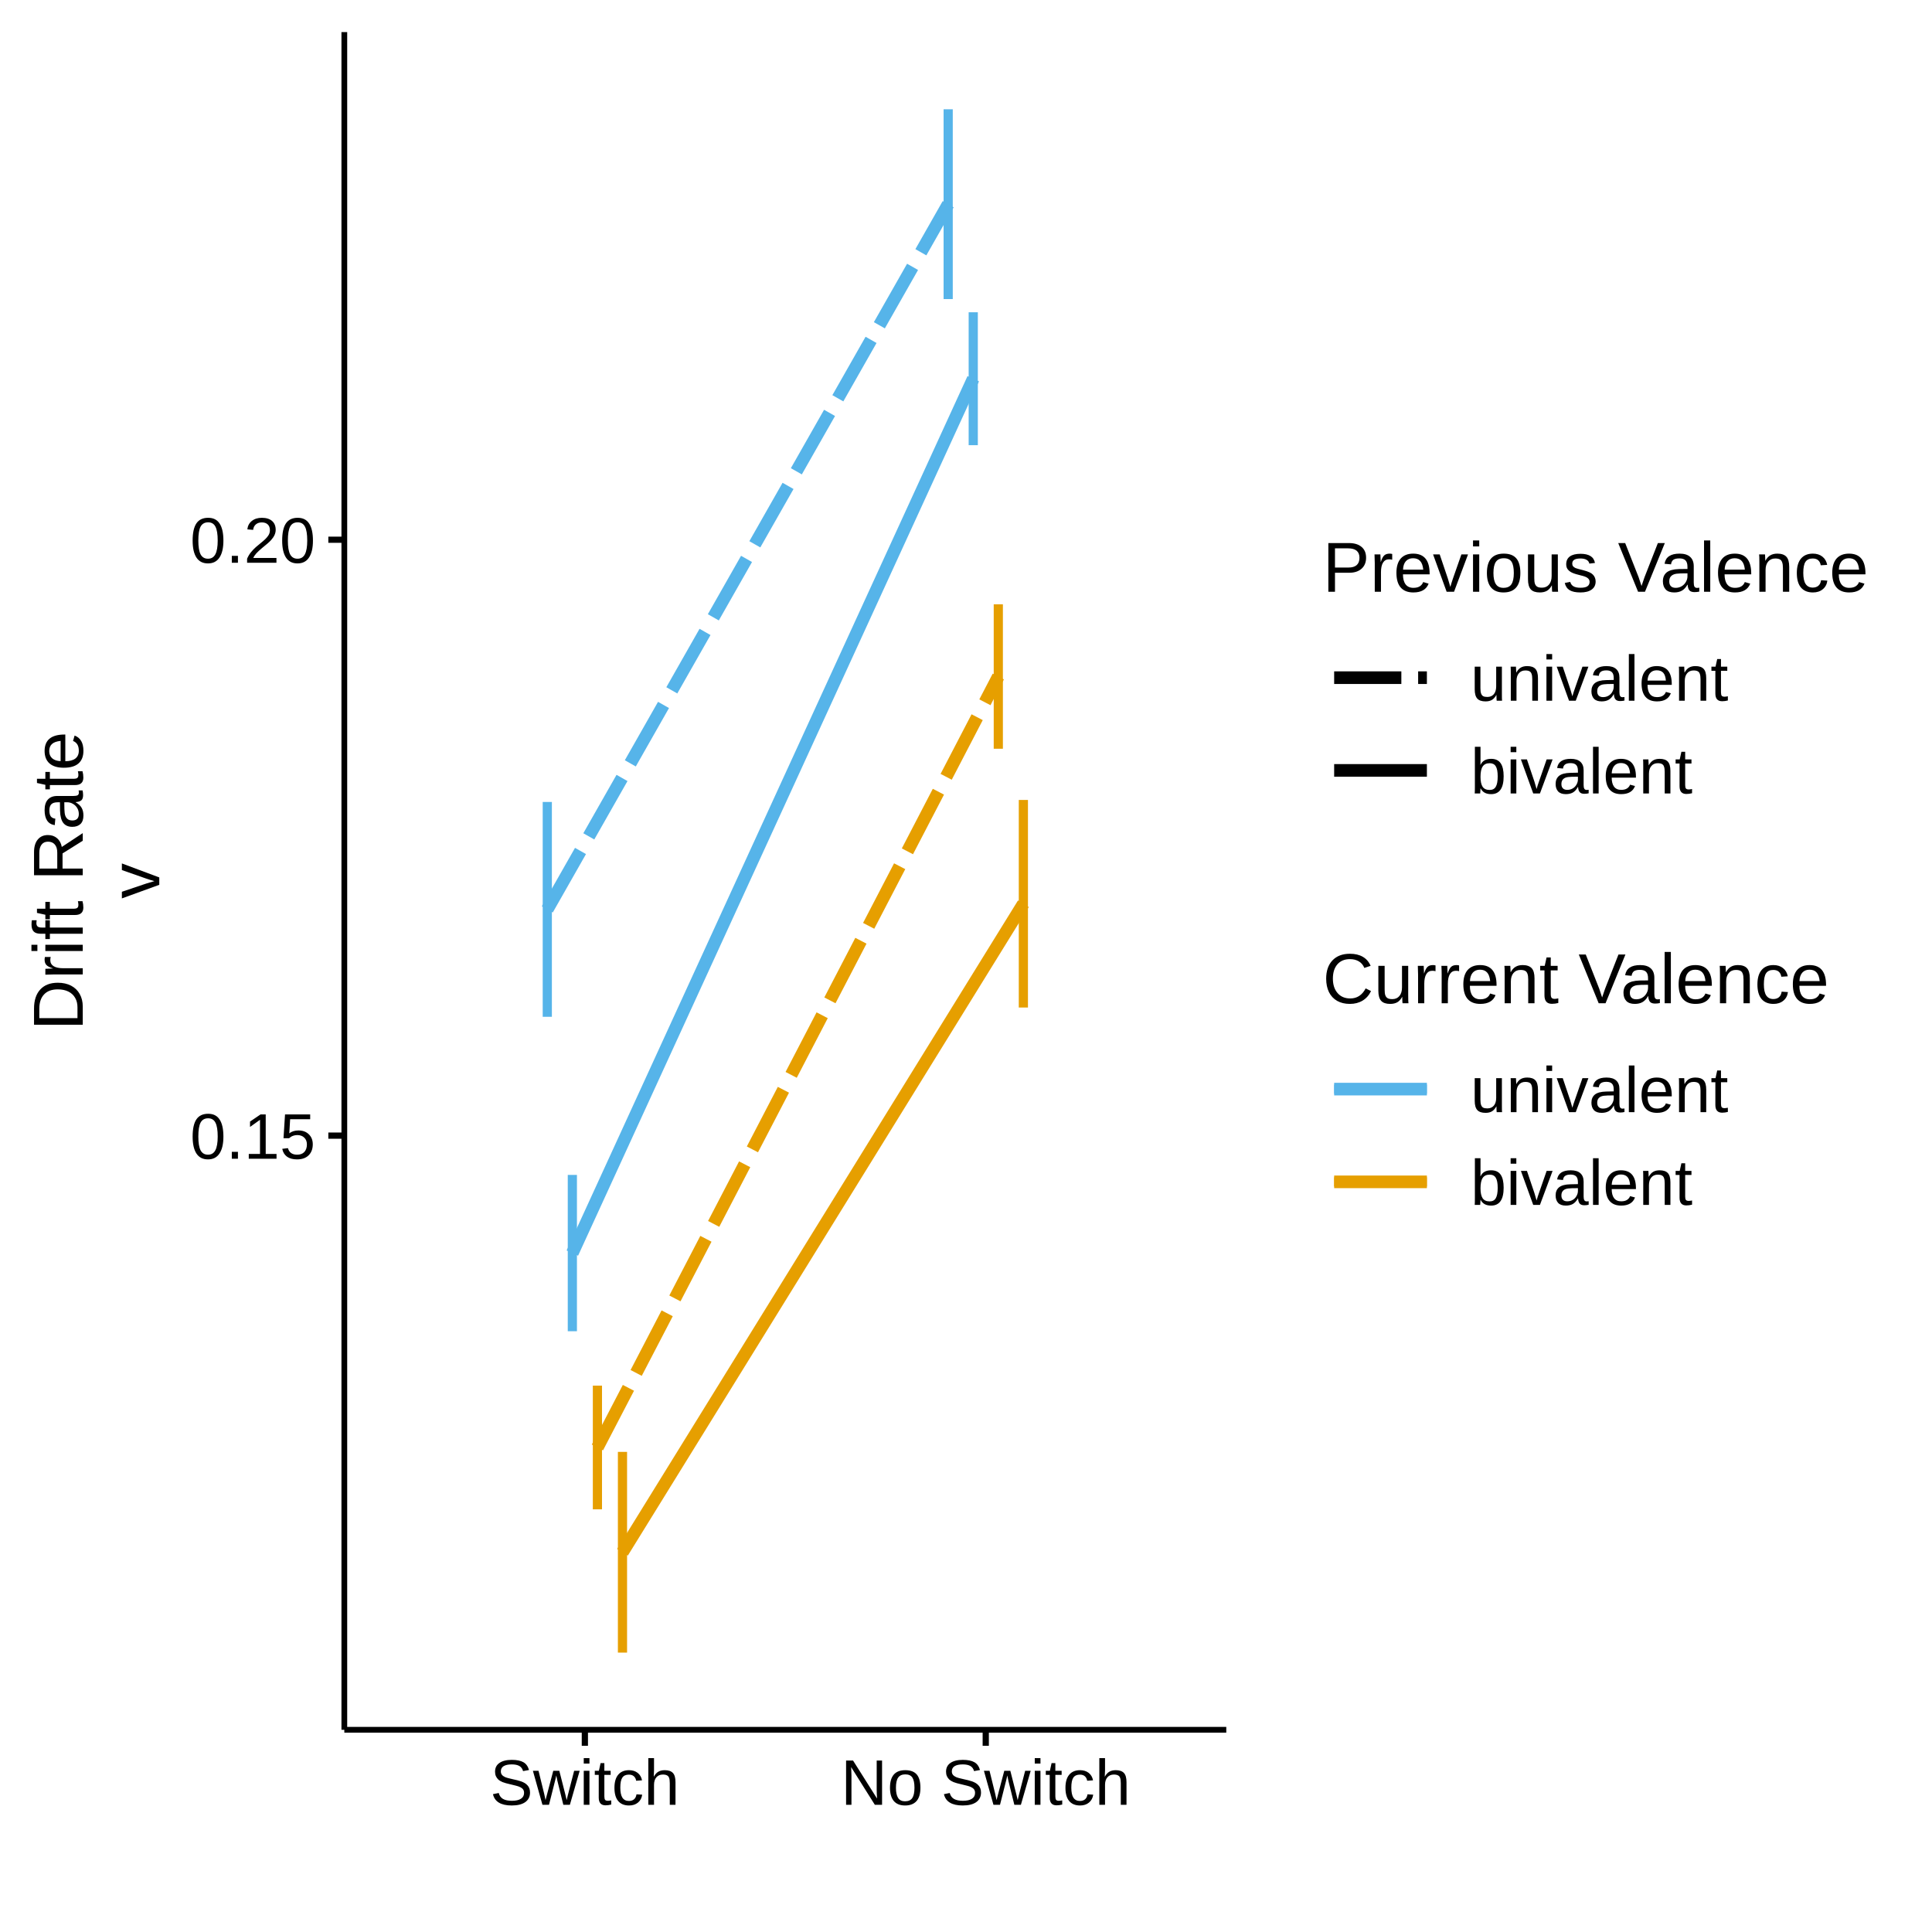
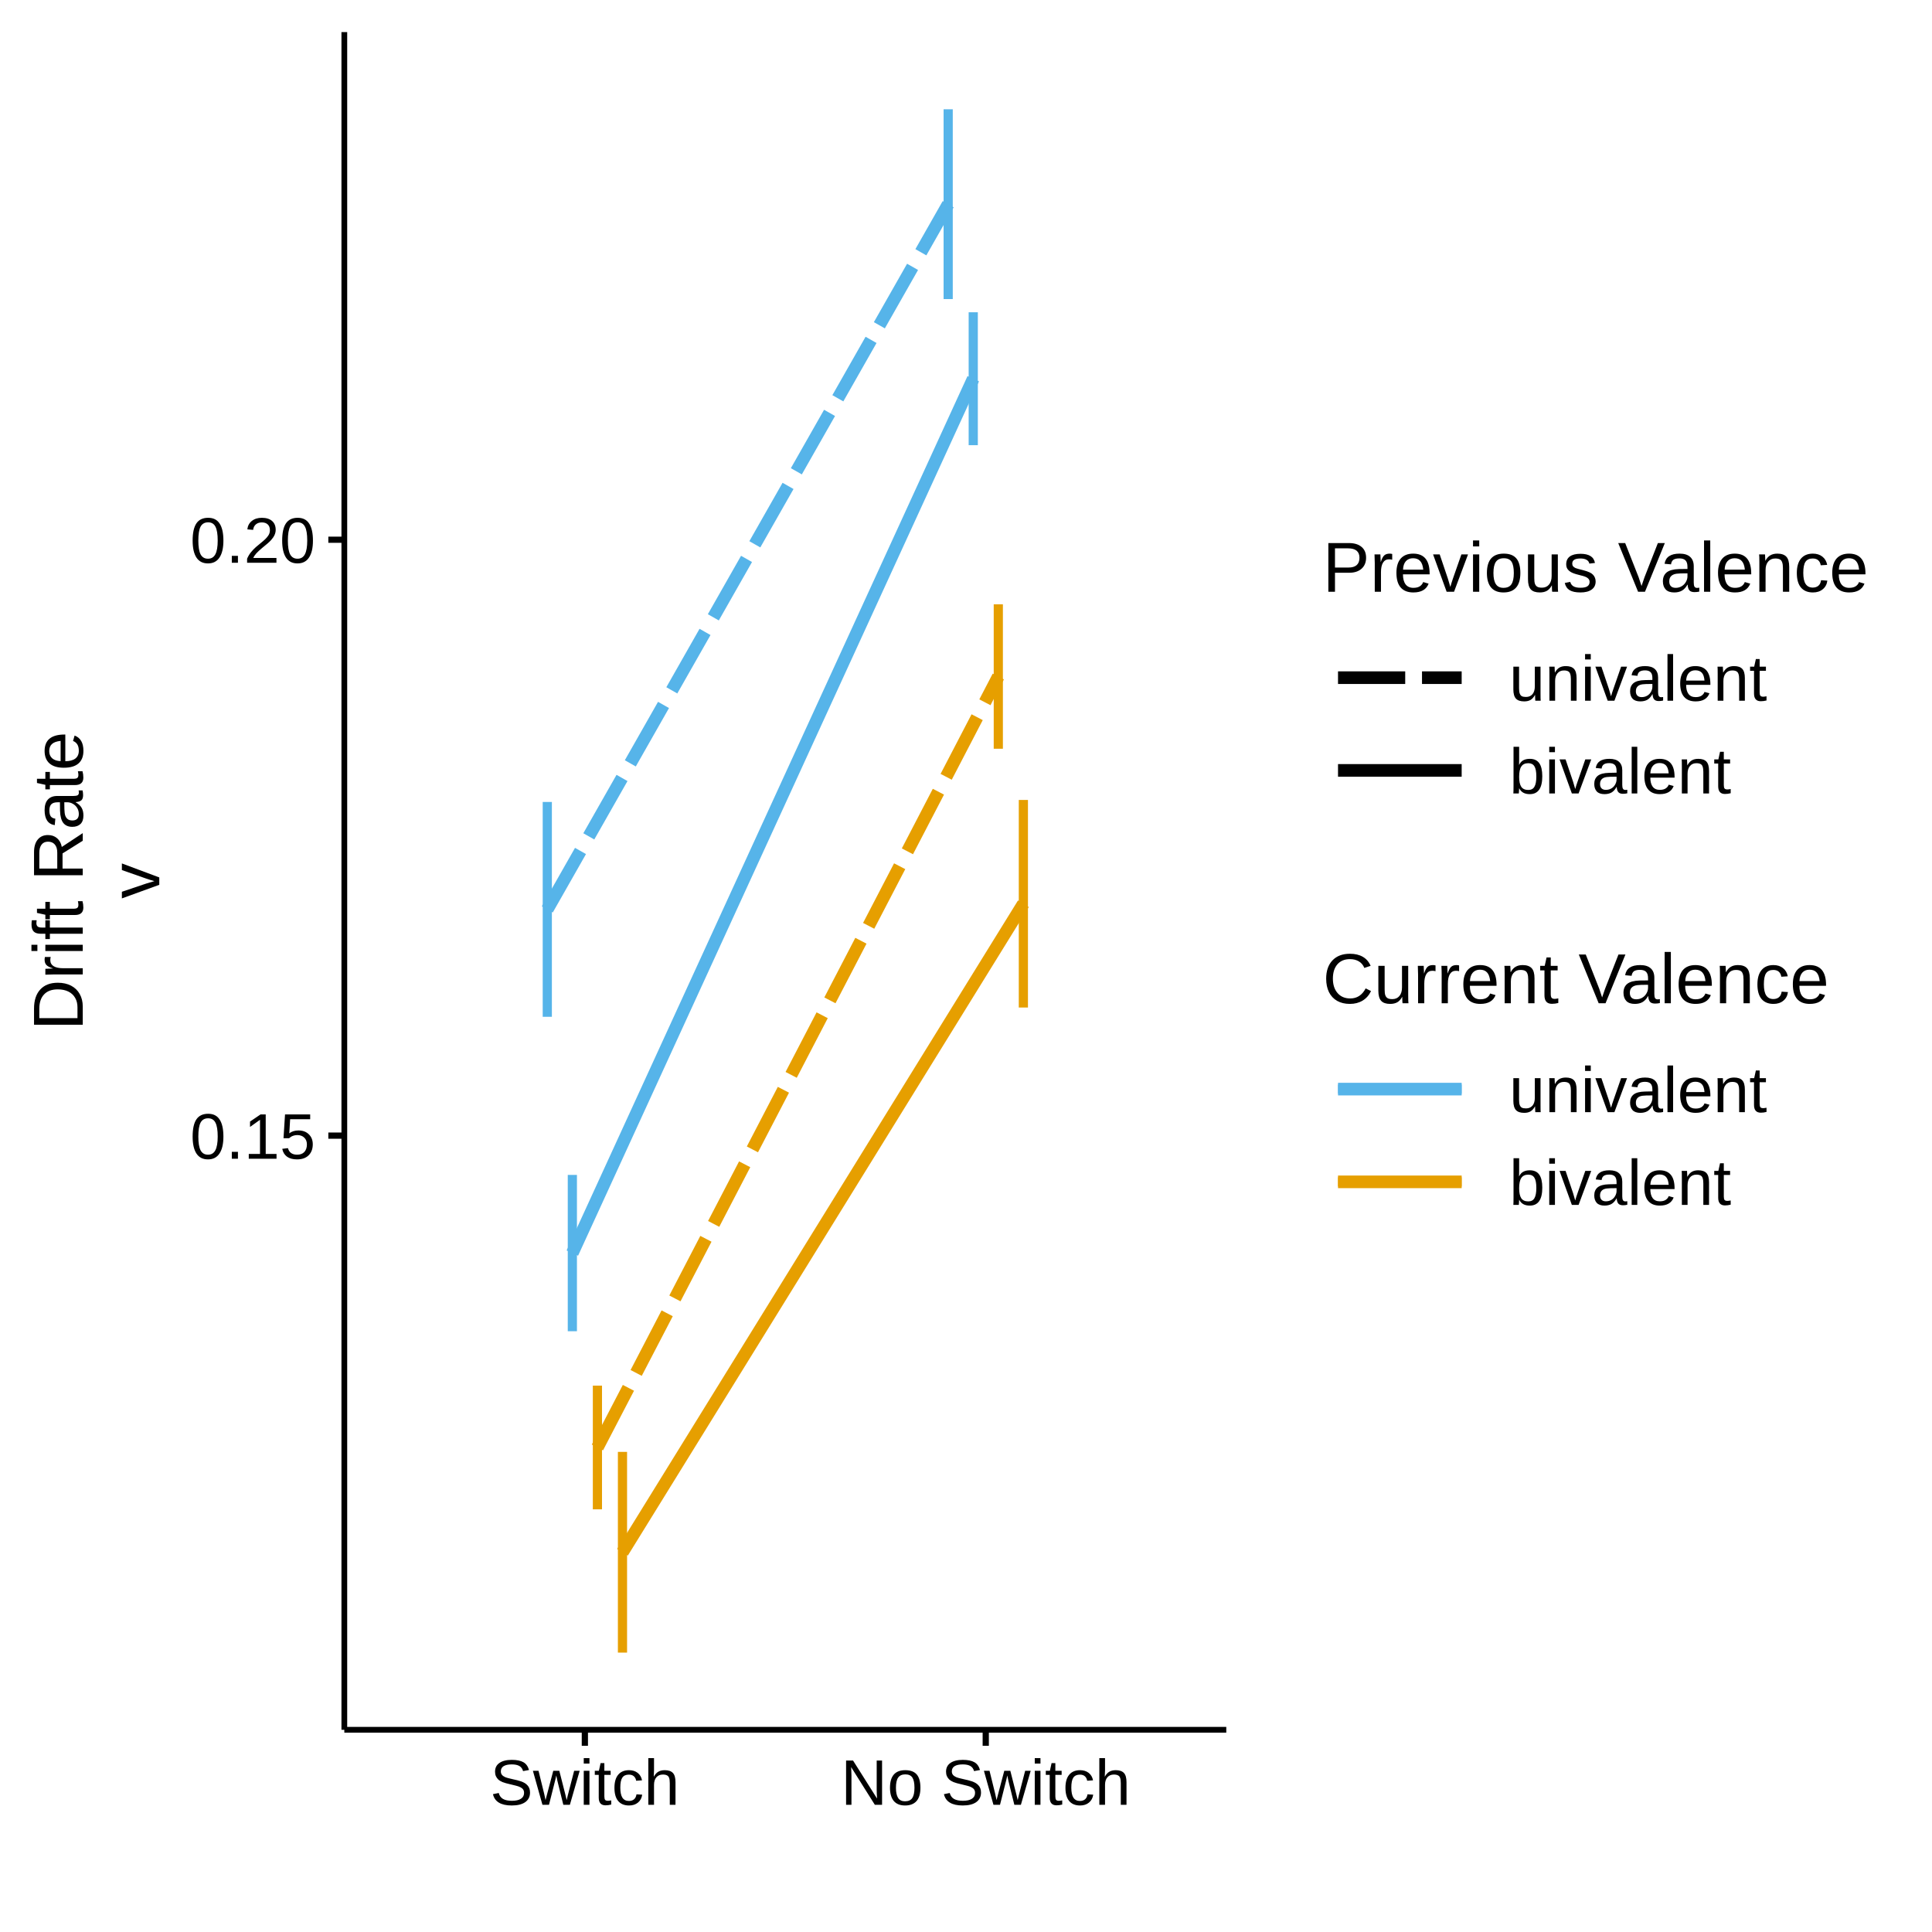
<svg xmlns="http://www.w3.org/2000/svg" width="360.00pt" height="360.00pt" viewBox="0 0 360.00 360.00">
  <g class="svglite">
    <defs>
      <style type="text/css">
    .svglite line, .svglite polyline, .svglite polygon, .svglite path, .svglite rect, .svglite circle {
      fill: none;
      stroke: #000000;
      stroke-linecap: round;
      stroke-linejoin: round;
      stroke-miterlimit: 10.00;
    }
    .svglite text {
      white-space: pre;
    }
    .svglite g.glyphgroup path {
      fill: inherit;
      stroke: none;
    }
  </style>
    </defs>
    <rect width="100%" height="100%" style="stroke: none; fill: #FFFFFF;" />
    <defs>
      <clipPath id="cpMC4wMHwzNjAuMDB8MC4wMHwzNjAuMDA=">
        <rect x="0.00" y="0.00" width="360.00" height="360.00" />
      </clipPath>
    </defs>
    <g clip-path="url(#cpMC4wMHwzNjAuMDB8MC4wMHwzNjAuMDA=)">
      <rect x="0.00" y="0.00" width="360.00" height="360.00" style="stroke-width: 1.16; stroke: #FFFFFF; fill: #FFFFFF;" />
    </g>
    <defs>
      <clipPath id="cpNjQuMTZ8MjI4LjUwfDUuOTh8MzIyLjMy">
        <rect x="64.16" y="5.98" width="164.34" height="316.34" />
      </clipPath>
    </defs>
    <g clip-path="url(#cpNjQuMTZ8MjI4LjUwfDUuOTh8MzIyLjMy)">
      <rect x="64.16" y="5.98" width="164.34" height="316.34" style="stroke-width: 1.16; stroke: none; fill: #FFFFFF;" />
      <polyline points="101.98,169.45 176.68,38.05 " style="stroke-width: 2.35; stroke: #56B4E9; stroke-dasharray: 12.52,3.13; stroke-linecap: butt;" />
      <polyline points="106.65,233.49 181.35,70.57 " style="stroke-width: 2.35; stroke: #56B4E9; stroke-linecap: butt;" />
      <polyline points="111.32,269.71 186.02,126.06 " style="stroke-width: 2.35; stroke: #E69F00; stroke-dasharray: 12.52,3.13; stroke-linecap: butt;" />
      <polyline points="115.99,289.24 190.69,168.40 " style="stroke-width: 2.35; stroke: #E69F00; stroke-linecap: butt;" />
      <polyline points="176.68,55.73 176.68,55.73 " style="stroke-width: 1.71; stroke: #56B4E9; stroke-linecap: butt;" />
      <polyline points="176.68,55.73 176.68,20.36 " style="stroke-width: 1.71; stroke: #56B4E9; stroke-linecap: butt;" />
      <polyline points="176.68,20.36 176.68,20.36 " style="stroke-width: 1.71; stroke: #56B4E9; stroke-linecap: butt;" />
      <polyline points="101.98,189.47 101.98,189.47 " style="stroke-width: 1.71; stroke: #56B4E9; stroke-linecap: butt;" />
      <polyline points="101.98,189.47 101.98,149.43 " style="stroke-width: 1.71; stroke: #56B4E9; stroke-linecap: butt;" />
      <polyline points="101.98,149.43 101.98,149.43 " style="stroke-width: 1.71; stroke: #56B4E9; stroke-linecap: butt;" />
      <polyline points="181.35,82.95 181.35,82.95 " style="stroke-width: 1.71; stroke: #56B4E9; stroke-linecap: butt;" />
      <polyline points="181.35,82.95 181.35,58.19 " style="stroke-width: 1.71; stroke: #56B4E9; stroke-linecap: butt;" />
      <polyline points="181.35,58.19 181.35,58.19 " style="stroke-width: 1.71; stroke: #56B4E9; stroke-linecap: butt;" />
      <polyline points="106.65,248.05 106.65,248.05 " style="stroke-width: 1.71; stroke: #56B4E9; stroke-linecap: butt;" />
      <polyline points="106.65,248.05 106.65,218.93 " style="stroke-width: 1.71; stroke: #56B4E9; stroke-linecap: butt;" />
      <polyline points="106.65,218.93 106.65,218.93 " style="stroke-width: 1.71; stroke: #56B4E9; stroke-linecap: butt;" />
      <polyline points="186.02,139.52 186.02,139.52 " style="stroke-width: 1.71; stroke: #E69F00; stroke-linecap: butt;" />
      <polyline points="186.02,139.52 186.02,112.61 " style="stroke-width: 1.71; stroke: #E69F00; stroke-linecap: butt;" />
      <polyline points="186.02,112.61 186.02,112.61 " style="stroke-width: 1.71; stroke: #E69F00; stroke-linecap: butt;" />
      <polyline points="111.32,281.24 111.32,281.24 " style="stroke-width: 1.71; stroke: #E69F00; stroke-linecap: butt;" />
      <polyline points="111.32,281.24 111.32,258.19 " style="stroke-width: 1.71; stroke: #E69F00; stroke-linecap: butt;" />
      <polyline points="111.32,258.19 111.32,258.19 " style="stroke-width: 1.71; stroke: #E69F00; stroke-linecap: butt;" />
      <polyline points="190.69,187.74 190.69,187.74 " style="stroke-width: 1.71; stroke: #E69F00; stroke-linecap: butt;" />
      <polyline points="190.69,187.74 190.69,149.06 " style="stroke-width: 1.71; stroke: #E69F00; stroke-linecap: butt;" />
      <polyline points="190.69,149.06 190.69,149.06 " style="stroke-width: 1.71; stroke: #E69F00; stroke-linecap: butt;" />
      <polyline points="115.99,307.94 115.99,307.94 " style="stroke-width: 1.71; stroke: #E69F00; stroke-linecap: butt;" />
      <polyline points="115.99,307.94 115.99,270.54 " style="stroke-width: 1.71; stroke: #E69F00; stroke-linecap: butt;" />
      <polyline points="115.99,270.54 115.99,270.54 " style="stroke-width: 1.71; stroke: #E69F00; stroke-linecap: butt;" />
    </g>
    <g clip-path="url(#cpMC4wMHwzNjAuMDB8MC4wMHwzNjAuMDA=)">
      <polyline points="64.16,322.32 64.16,5.98 " style="stroke-width: 1.07; stroke-linecap: butt;" />
      <text x="58.78" y="215.91" text-anchor="end" style="font-size: 12.00px; font-family: &quot;Arial&quot;;" textLength="23.34px" lengthAdjust="spacingAndGlyphs">0.15</text>
      <text x="58.78" y="104.86" text-anchor="end" style="font-size: 12.00px; font-family: &quot;Arial&quot;;" textLength="23.34px" lengthAdjust="spacingAndGlyphs">0.20</text>
      <polyline points="61.18,211.61 64.16,211.61 " style="stroke-width: 1.16; stroke-linecap: butt;" />
      <polyline points="61.18,100.57 64.16,100.57 " style="stroke-width: 1.16; stroke-linecap: butt;" />
      <polyline points="64.16,322.32 228.50,322.32 " style="stroke-width: 1.07; stroke-linecap: butt;" />
      <polyline points="108.98,325.31 108.98,322.32 " style="stroke-width: 1.16; stroke-linecap: butt;" />
      <polyline points="183.68,325.31 183.68,322.32 " style="stroke-width: 1.16; stroke-linecap: butt;" />
      <text x="108.98" y="336.30" text-anchor="middle" style="font-size: 12.00px; font-family: &quot;Arial&quot;;" textLength="35.34px" lengthAdjust="spacingAndGlyphs">Switch</text>
      <text x="183.68" y="336.30" text-anchor="middle" style="font-size: 12.00px; font-family: &quot;Arial&quot;;" textLength="54.02px" lengthAdjust="spacingAndGlyphs">No Switch</text>
      <text transform="translate(15.42,164.15) rotate(-90)" text-anchor="middle" style="font-size: 13.20px; font-family: &quot;Arial&quot;;" textLength="55.67px" lengthAdjust="spacingAndGlyphs">Drift Rate</text>
      <text transform="translate(29.68,164.15) rotate(-90)" text-anchor="middle" style="font-size: 13.20px; font-family: &quot;Arial&quot;;" textLength="6.59px" lengthAdjust="spacingAndGlyphs">v</text>
      <rect x="240.46" y="93.46" width="113.56" height="64.71" style="stroke-width: 1.16; stroke: none; fill: #FFFFFF;" />
      <text x="246.44" y="110.27" style="font-size: 13.20px; font-family: &quot;Arial&quot;;" textLength="101.61px" lengthAdjust="spacingAndGlyphs">Previous Valence</text>
-       <rect x="246.44" y="117.63" width="21.60" height="17.28" style="stroke-width: 1.16; stroke: none; fill: #FFFFFF;" />
-       <line x1="248.60" y1="126.27" x2="265.88" y2="126.27" style="stroke-width: 2.35; stroke-dasharray: 12.52,3.13; stroke-linecap: butt;" />
-       <rect x="246.44" y="134.91" width="21.60" height="17.28" style="stroke-width: 1.16; stroke: none; fill: #FFFFFF;" />
-       <line x1="248.60" y1="143.55" x2="265.88" y2="143.55" style="stroke-width: 2.35; stroke-linecap: butt;" />
-       <text x="274.01" y="130.57" style="font-size: 12.00px; font-family: &quot;Arial&quot;;" textLength="48.03px" lengthAdjust="spacingAndGlyphs">univalent</text>
-       <text x="274.01" y="147.85" style="font-size: 12.00px; font-family: &quot;Arial&quot;;" textLength="41.36px" lengthAdjust="spacingAndGlyphs">bivalent</text>
+       <rect x="246.44" y="117.63" width="28.80" height="17.28" style="stroke-width: 1.16; stroke: none; fill: #FFFFFF;" />
+       <line x1="249.32" y1="126.27" x2="272.36" y2="126.27" style="stroke-width: 2.35; stroke-dasharray: 12.52,3.13; stroke-linecap: butt;" />
+       <rect x="246.44" y="134.91" width="28.80" height="17.28" style="stroke-width: 1.16; stroke: none; fill: #FFFFFF;" />
+       <line x1="249.32" y1="143.55" x2="272.36" y2="143.55" style="stroke-width: 2.35; stroke-linecap: butt;" />
+       <text x="281.21" y="130.57" style="font-size: 12.00px; font-family: &quot;Arial&quot;;" textLength="48.03px" lengthAdjust="spacingAndGlyphs">univalent</text>
+       <text x="281.21" y="147.85" style="font-size: 12.00px; font-family: &quot;Arial&quot;;" textLength="41.36px" lengthAdjust="spacingAndGlyphs">bivalent</text>
      <rect x="240.46" y="170.13" width="106.22" height="64.71" style="stroke-width: 1.16; stroke: none; fill: #FFFFFF;" />
      <text x="246.44" y="186.94" style="font-size: 13.20px; font-family: &quot;Arial&quot;;" textLength="94.27px" lengthAdjust="spacingAndGlyphs">Current Valence</text>
-       <rect x="246.44" y="194.30" width="21.60" height="17.28" style="stroke-width: 1.16; stroke: none; fill: #FFFFFF;" />
-       <line x1="248.60" y1="202.94" x2="265.88" y2="202.94" style="stroke-width: 2.35; stroke: #56B4E9; stroke-linecap: butt;" />
-       <line x1="248.60" y1="202.94" x2="265.88" y2="202.94" style="stroke-width: 1.71; stroke: #56B4E9; stroke-linecap: butt;" />
-       <rect x="246.44" y="211.58" width="21.60" height="17.28" style="stroke-width: 1.16; stroke: none; fill: #FFFFFF;" />
-       <line x1="248.60" y1="220.22" x2="265.88" y2="220.22" style="stroke-width: 2.35; stroke: #E69F00; stroke-linecap: butt;" />
-       <line x1="248.60" y1="220.22" x2="265.88" y2="220.22" style="stroke-width: 1.71; stroke: #E69F00; stroke-linecap: butt;" />
-       <text x="274.01" y="207.24" style="font-size: 12.00px; font-family: &quot;Arial&quot;;" textLength="48.03px" lengthAdjust="spacingAndGlyphs">univalent</text>
-       <text x="274.01" y="224.52" style="font-size: 12.00px; font-family: &quot;Arial&quot;;" textLength="41.36px" lengthAdjust="spacingAndGlyphs">bivalent</text>
+       <rect x="246.44" y="194.30" width="28.80" height="17.28" style="stroke-width: 1.16; stroke: none; fill: #FFFFFF;" />
+       <line x1="249.32" y1="202.94" x2="272.36" y2="202.94" style="stroke-width: 2.35; stroke: #56B4E9; stroke-linecap: butt;" />
+       <line x1="249.32" y1="202.94" x2="272.36" y2="202.94" style="stroke-width: 1.71; stroke: #56B4E9; stroke-linecap: butt;" />
+       <rect x="246.44" y="211.58" width="28.80" height="17.28" style="stroke-width: 1.16; stroke: none; fill: #FFFFFF;" />
+       <line x1="249.32" y1="220.22" x2="272.36" y2="220.22" style="stroke-width: 2.35; stroke: #E69F00; stroke-linecap: butt;" />
+       <line x1="249.32" y1="220.22" x2="272.36" y2="220.22" style="stroke-width: 1.71; stroke: #E69F00; stroke-linecap: butt;" />
+       <text x="281.21" y="207.24" style="font-size: 12.00px; font-family: &quot;Arial&quot;;" textLength="48.03px" lengthAdjust="spacingAndGlyphs">univalent</text>
+       <text x="281.21" y="224.52" style="font-size: 12.00px; font-family: &quot;Arial&quot;;" textLength="41.36px" lengthAdjust="spacingAndGlyphs">bivalent</text>
    </g>
  </g>
</svg>
